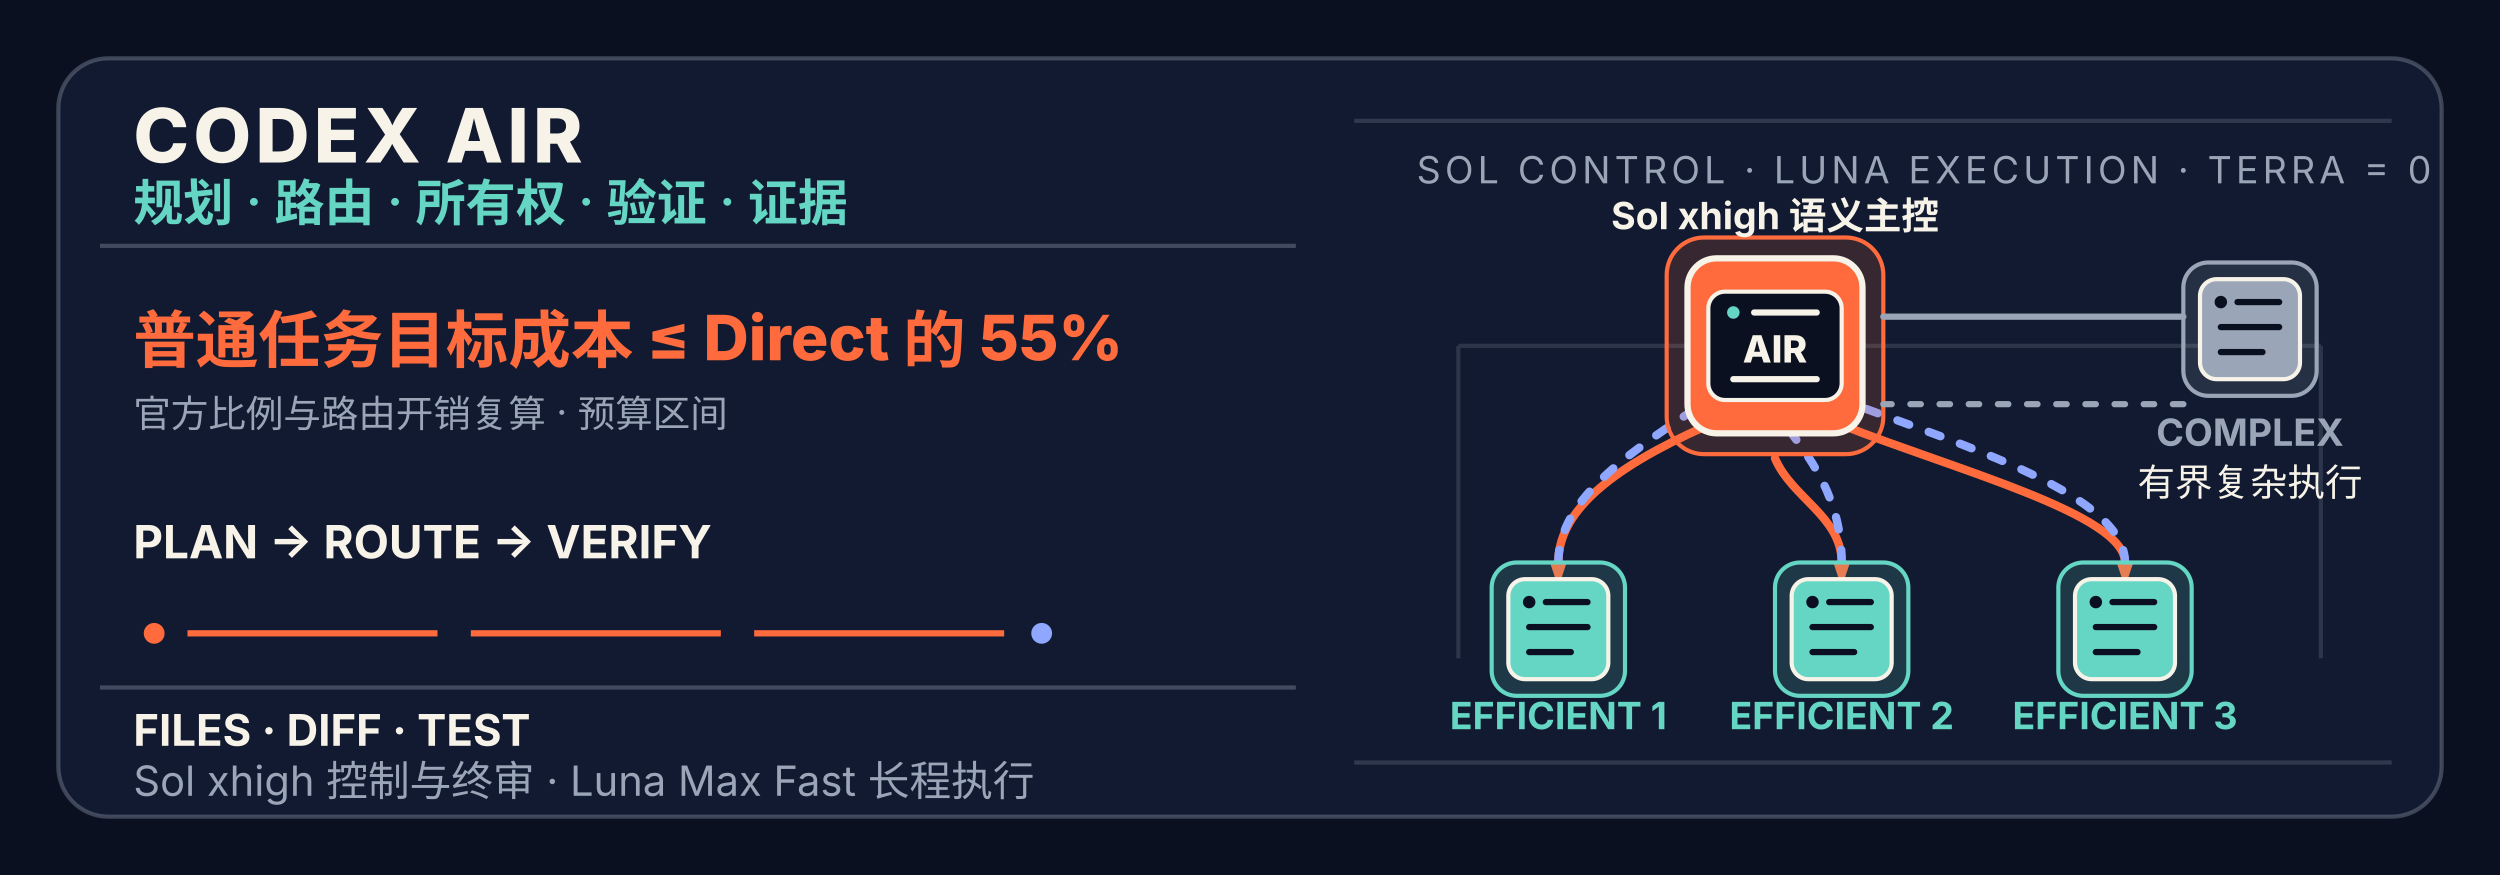
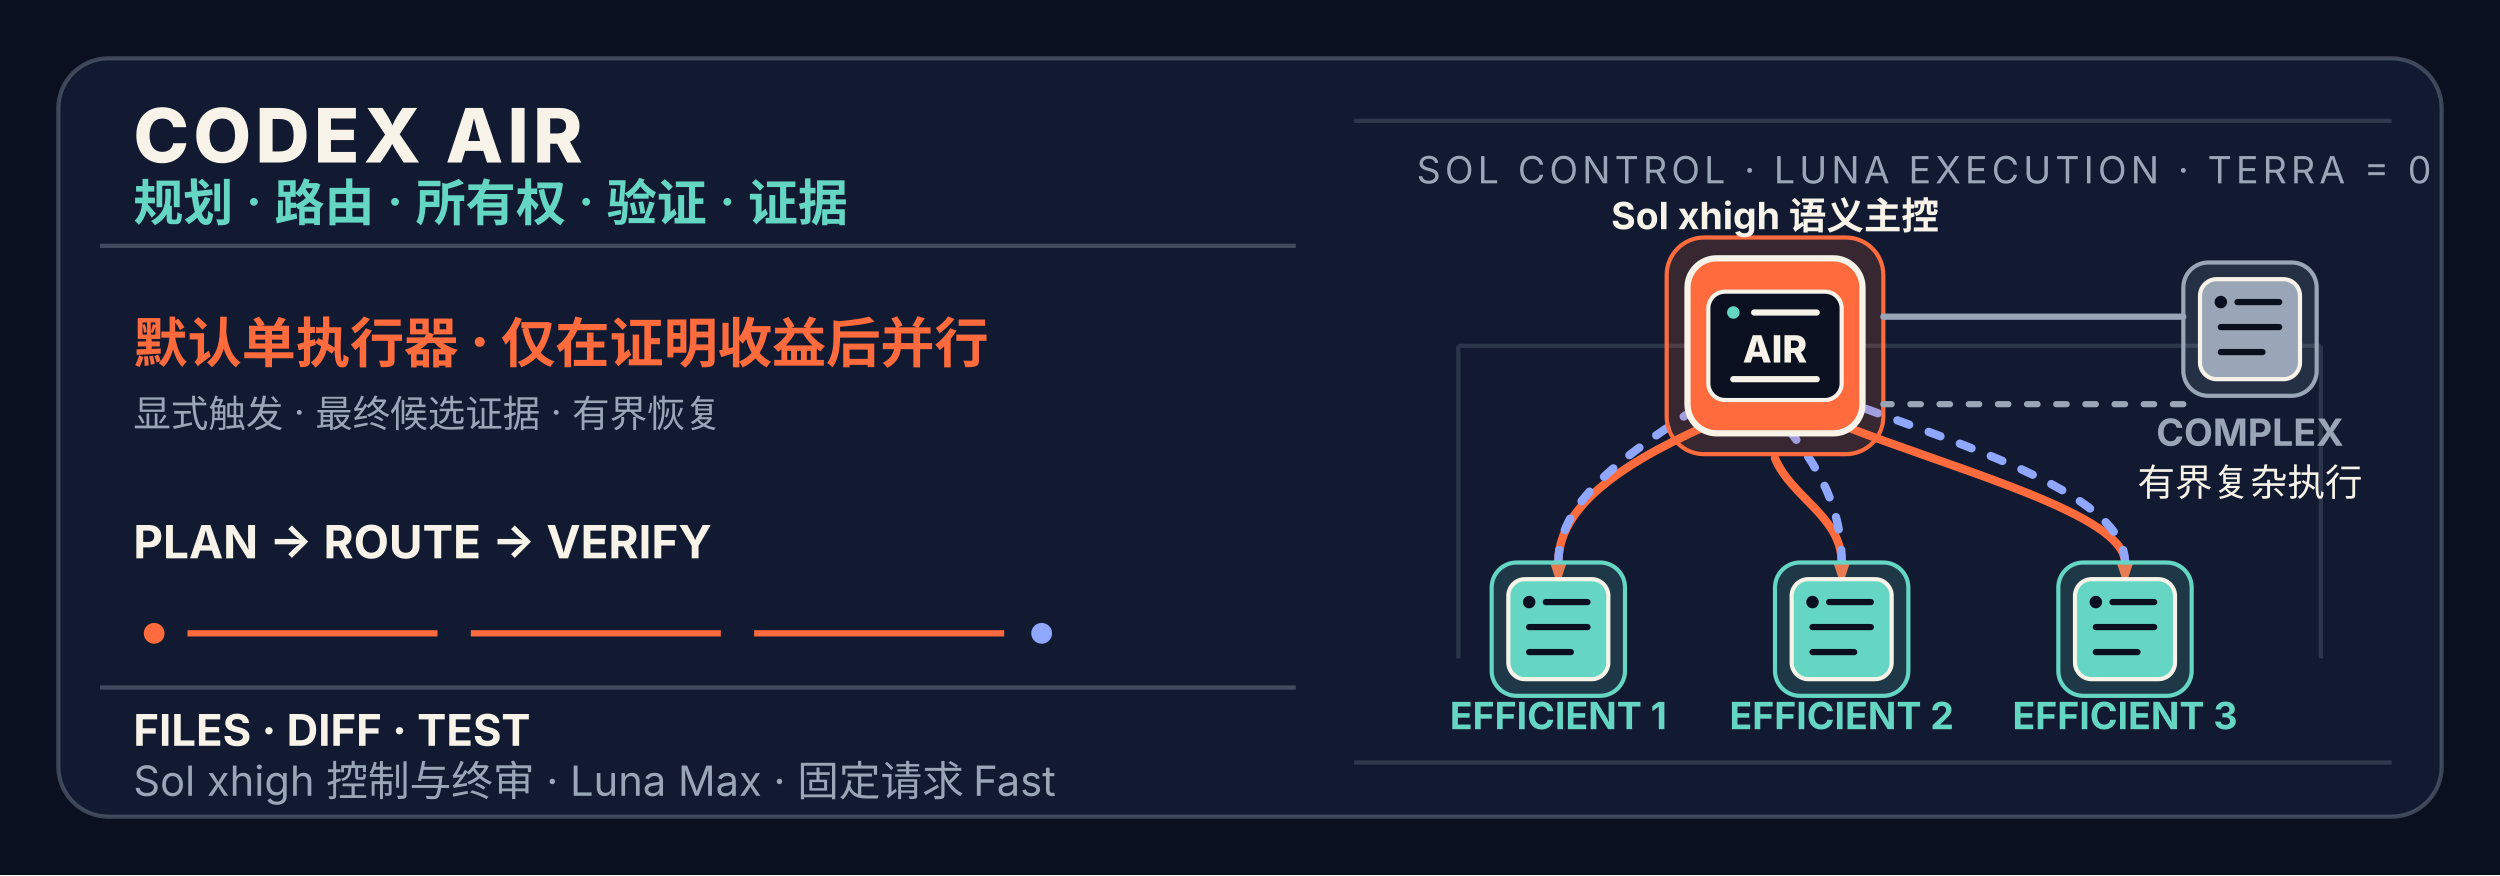
<svg xmlns="http://www.w3.org/2000/svg" viewBox="0 0 1200 420" font-family="-apple-system, BlinkMacSystemFont, 'Segoe UI', 'PingFang SC', sans-serif" font-size="18">
  <rect width="1200" height="420" fill="#0B1020" />
  <rect x="28" y="28" width="1144" height="364" rx="24" fill="#111A30" stroke="#9AA6B8" stroke-opacity="0.35" stroke-width="2" />
  <path d="M48 118H622M48 330H622" fill="none" stroke="#9AA6B8" stroke-opacity="0.35" stroke-width="2" />
  <path d="M650 58H1148M650 366H1148" fill="none" stroke="#9AA6B8" stroke-opacity="0.22" stroke-width="2" />
  <text x="64" y="78" fill="#F7F3E8" font-size="36" font-weight="800" letter-spacing="2">CODEX AIR</text>
  <text x="64" y="106" fill="#65D6C4" font-size="24" font-weight="600">规划 · 路由 · 所有权 · 验证 · 证据</text>
-   <text x="64" y="174" fill="#FF6B3D" font-size="30" font-weight="800">普通任务目标成本 ≤ Direct 的 55%</text>
-   <text x="64" y="205" fill="#9AA6B8" font-size="18">官方比例与路由开销复算 · 预算区间</text>
+   <text x="64" y="174" fill="#FF6B3D" font-size="26" font-weight="800">默认单执行器 · 仅在证明收益后并行</text>
+   <text x="64" y="205" fill="#9AA6B8" font-size="18">显式触发 · 最终候选证据 · 有界恢复</text>
  <text x="64" y="268" fill="#F7F3E8" font-size="22" font-weight="700">PLAN → ROUTE → VERIFY</text>
  <circle cx="74" cy="304" r="5" fill="#FF6B3D" />
  <path d="M90 304H210M226 304H346M362 304H482" fill="none" stroke="#FF6B3D" stroke-width="3" />
  <circle cx="500" cy="304" r="5" fill="#8FA7FF" />
  <text x="64" y="358" fill="#F7F3E8" font-size="21" font-weight="700">FILES · DIFF · TEST</text>
-   <text x="64" y="382" fill="#9AA6B8" font-size="20">Sol xhigh 控制与终审 · Luna Max Fast 长程执行</text>
+   <text x="64" y="382" fill="#9AA6B8" font-size="20">Sol xhigh 控制与终审 · Luna Max · 固定请求 Fast</text>
  <text x="680" y="88" fill="#9AA6B8" font-size="18" letter-spacing="2">SOL CONTROL · LUNA EXECUTION · TERRA = 0</text>
  <path d="M700 166H1114M700 166V316M1114 166V316" fill="none" stroke="#9AA6B8" stroke-opacity="0.2" stroke-width="2" />
  <g fill="none" stroke="#FF6B3D" stroke-width="4" stroke-linecap="round">
    <path id="task-path-1" data-flow="task" data-from="air-controller" data-to="efficient-worker-1" d="M820 204C770 226 748 247 748 270" />
    <path id="task-path-2" data-flow="task" data-from="air-controller" data-to="efficient-worker-2" d="M852 220C860 239 884 248 884 270" />
    <path id="task-path-3" data-flow="task" data-from="air-controller" data-to="efficient-worker-3" d="M884 204C940 226 1020 247 1020 270" />
  </g>
  <g fill="none" stroke="#8FA7FF" stroke-width="4" stroke-dasharray="6 10" stroke-linecap="round">
    <path id="evidence-path-1" data-flow="evidence" data-from="efficient-worker-1" data-to="air-controller" d="M748 270C748 238 786 215 820 192" />
    <path id="evidence-path-2" data-flow="evidence" data-from="efficient-worker-2" data-to="air-controller" d="M884 270C884 240 870 220 852 198" />
    <path id="evidence-path-3" data-flow="evidence" data-from="efficient-worker-3" data-to="air-controller" d="M1020 270C1020 238 946 215 884 192" />
  </g>
  <g fill="#FF6B3D">
    <path d="M744 270L748 282L752 270Z" />
    <path d="M880 270L884 282L888 270Z" />
    <path d="M1016 270L1020 282L1024 270Z" />
  </g>
  <g fill="#8FA7FF">
    <path d="M816 194L820 182L824 194Z" />
    <path d="M848 200L852 188L856 200Z" />
    <path d="M880 194L884 182L888 194Z" />
  </g>
  <g id="air-controller">
    <rect x="800" y="114" width="104" height="104" rx="18" fill="#FF6B3D" fill-opacity="0.16" stroke="#FF6B3D" stroke-width="2" />
    <rect x="810" y="124" width="84" height="84" rx="14" fill="#FF6B3D" stroke="#F7F3E8" stroke-width="3" />
    <rect x="820" y="140" width="64" height="52" rx="8" fill="#0B1020" stroke="#F7F3E8" stroke-width="2" />
    <circle cx="832" cy="150" r="3" fill="#65D6C4" />
    <path d="M842 150H872M832 182H872" stroke="#F7F3E8" stroke-width="3" stroke-linecap="round" />
    <text x="852" y="174" text-anchor="middle" fill="#F7F3E8" font-size="18" font-weight="800">AIR</text>
  </g>
  <text x="852" y="110" text-anchor="middle" fill="#F7F3E8" font-size="18" font-weight="700">Sol xhigh 语义主控</text>
  <g fill="none" stroke="#9AA6B8" stroke-width="3" stroke-linecap="round">
    <path id="complex-task-orbit" data-tier="complex" d="M904 152H1048" />
    <path id="complex-evidence-orbit" data-tier="complex" d="M1048 194H904" stroke-dasharray="5 9" />
  </g>
  <g id="complex-worker">
    <rect x="1048" y="126" width="64" height="64" rx="12" fill="#9AA6B8" fill-opacity="0.16" stroke="#9AA6B8" stroke-width="2" />
    <rect x="1056" y="134" width="48" height="48" rx="8" fill="#9AA6B8" stroke="#F7F3E8" stroke-width="2" />
    <circle cx="1066" cy="145" r="3" fill="#0B1020" />
    <path d="M1074 145H1094M1066 157H1094M1066 169H1086" stroke="#0B1020" stroke-width="3" stroke-linecap="round" />
    <text x="1080" y="214" text-anchor="middle" fill="#9AA6B8" font-size="18" font-weight="700">COMPLEX</text>
    <text x="1080" y="238" text-anchor="middle" fill="#F7F3E8" font-size="18">有界复杂执行</text>
  </g>
  <g id="efficient-worker-1">
    <rect x="716" y="270" width="64" height="64" rx="12" fill="#65D6C4" fill-opacity="0.16" stroke="#65D6C4" stroke-width="2" />
    <rect x="724" y="278" width="48" height="48" rx="8" fill="#65D6C4" stroke="#F7F3E8" stroke-width="2" />
    <circle cx="734" cy="289" r="3" fill="#0B1020" />
    <path d="M742 289H762M734 301H762M734 313H754" stroke="#0B1020" stroke-width="3" stroke-linecap="round" />
    <text x="748" y="350" text-anchor="middle" fill="#65D6C4" font-size="18" font-weight="700">EFFICIENT 1</text>
  </g>
  <g id="efficient-worker-2">
    <rect x="852" y="270" width="64" height="64" rx="12" fill="#65D6C4" fill-opacity="0.16" stroke="#65D6C4" stroke-width="2" />
    <rect x="860" y="278" width="48" height="48" rx="8" fill="#65D6C4" stroke="#F7F3E8" stroke-width="2" />
    <circle cx="870" cy="289" r="3" fill="#0B1020" />
    <path d="M878 289H898M870 301H898M870 313H890" stroke="#0B1020" stroke-width="3" stroke-linecap="round" />
    <text x="884" y="350" text-anchor="middle" fill="#65D6C4" font-size="18" font-weight="700">EFFICIENT 2</text>
  </g>
  <g id="efficient-worker-3">
    <rect x="988" y="270" width="64" height="64" rx="12" fill="#65D6C4" fill-opacity="0.16" stroke="#65D6C4" stroke-width="2" />
    <rect x="996" y="278" width="48" height="48" rx="8" fill="#65D6C4" stroke="#F7F3E8" stroke-width="2" />
    <circle cx="1006" cy="289" r="3" fill="#0B1020" />
    <path d="M1014 289H1034M1006 301H1034M1006 313H1026" stroke="#0B1020" stroke-width="3" stroke-linecap="round" />
    <text x="1020" y="350" text-anchor="middle" fill="#65D6C4" font-size="18" font-weight="700">EFFICIENT 3</text>
  </g>
</svg>
